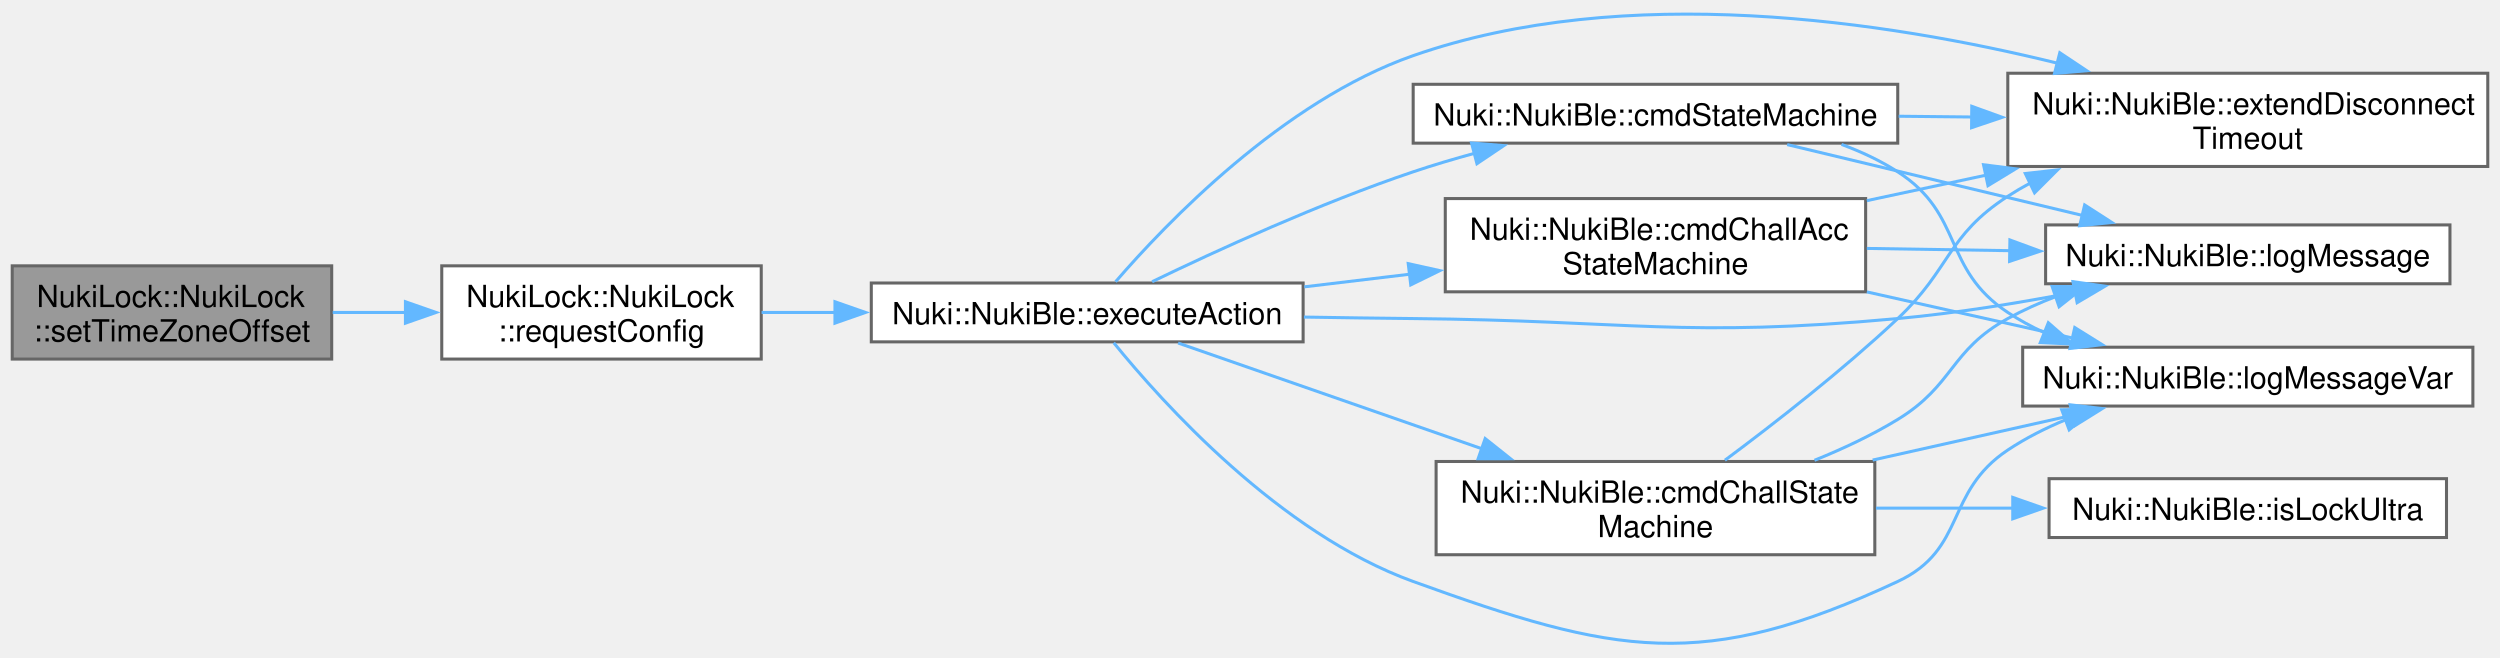
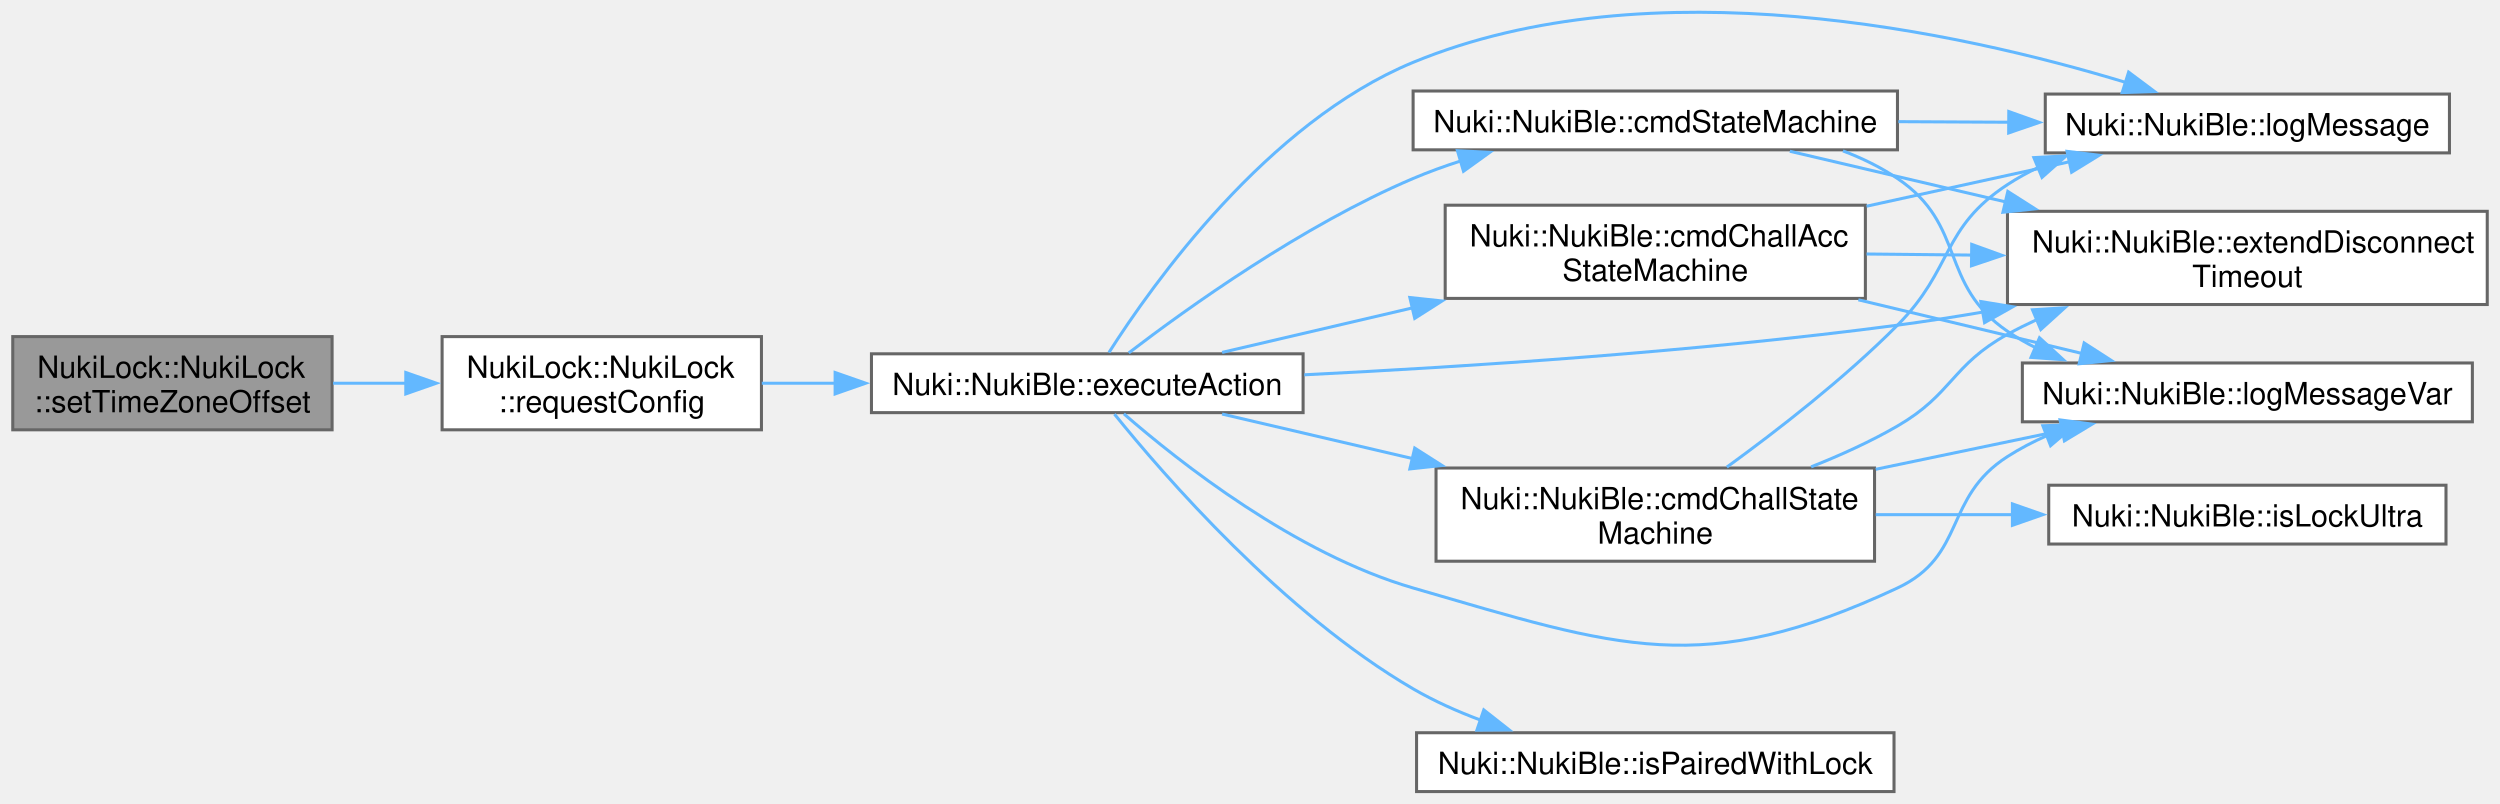
- <svg xmlns="http://www.w3.org/2000/svg" xmlns:xlink="http://www.w3.org/1999/xlink" width="818pt" height="215pt" viewBox="0.00 0.00 817.75 214.53">
-   <g id="graph0" class="graph" transform="scale(1 1) rotate(0) translate(4 210.53)">
+ <svg xmlns="http://www.w3.org/2000/svg" xmlns:xlink="http://www.w3.org/1999/xlink" width="818pt" height="263pt" viewBox="0.00 0.00 817.75 263.03">
+   <g id="graph0" class="graph" transform="scale(1 1) rotate(0) translate(4 259.03)">
    <g id="Node000001" class="node">
      <g id="a_Node000001">
        <a xlink:title="Gets the current config from the lock, updates the timezone offset parameter and sends the new config...">
-           <polygon fill="#999999" stroke="#666666" points="104.5,-123.78 0,-123.78 0,-93.28 104.5,-93.28 104.5,-123.78" />
-           <text text-anchor="start" x="8" y="-110.28" font-family="Helvetica,sans-Serif" font-size="10.00">NukiLock::NukiLock</text>
-           <text text-anchor="middle" x="52.25" y="-99.03" font-family="Helvetica,sans-Serif" font-size="10.00">::setTimeZoneOffset</text>
+           <polygon fill="#999999" stroke="#666666" points="104.5,-148.88 0,-148.88 0,-118.38 104.5,-118.38 104.5,-148.88" />
+           <text text-anchor="start" x="8" y="-135.38" font-family="Helvetica,sans-Serif" font-size="10.00">NukiLock::NukiLock</text>
+           <text text-anchor="middle" x="52.25" y="-124.12" font-family="Helvetica,sans-Serif" font-size="10.00">::setTimeZoneOffset</text>
        </a>
      </g>
    </g>
    <g id="Node000002" class="node">
      <g id="a_Node000002">
        <a xlink:href="class_nuki_lock_1_1_nuki_lock.html#ada503f36c737418195f48743658ed372" target="_top" xlink:title="Requests config from Lock via BLE.">
-           <polygon fill="white" stroke="#666666" points="245,-123.78 140.5,-123.78 140.5,-93.28 245,-93.28 245,-123.78" />
-           <text text-anchor="start" x="148.5" y="-110.28" font-family="Helvetica,sans-Serif" font-size="10.00">NukiLock::NukiLock</text>
-           <text text-anchor="middle" x="192.75" y="-99.03" font-family="Helvetica,sans-Serif" font-size="10.00">::requestConfig</text>
+           <polygon fill="white" stroke="#666666" points="245,-148.88 140.5,-148.88 140.5,-118.38 245,-118.38 245,-148.88" />
+           <text text-anchor="start" x="148.5" y="-135.38" font-family="Helvetica,sans-Serif" font-size="10.00">NukiLock::NukiLock</text>
+           <text text-anchor="middle" x="192.75" y="-124.12" font-family="Helvetica,sans-Serif" font-size="10.00">::requestConfig</text>
        </a>
      </g>
    </g>
    <g id="edge1_Node000001_Node000002" class="edge">
      <g id="a_edge1_Node000001_Node000002">
        <a xlink:title=" ">
-           <path fill="none" stroke="#63b8ff" d="M104.82,-108.53C112.66,-108.53 120.83,-108.53 128.88,-108.53" />
-           <polygon fill="#63b8ff" stroke="#63b8ff" points="128.62,-112.03 138.62,-108.53 128.62,-105.03 128.62,-112.03" />
+           <path fill="none" stroke="#63b8ff" d="M104.82,-133.62C112.66,-133.62 120.83,-133.62 128.88,-133.62" />
+           <polygon fill="#63b8ff" stroke="#63b8ff" points="128.62,-137.13 138.62,-133.63 128.62,-130.13 128.62,-137.13" />
        </a>
      </g>
    </g>
    <g id="Node000003" class="node">
      <g id="a_Node000003">
        <a xlink:href="class_nuki_1_1_nuki_ble.html#af1f1e299e8d97e053bba80e92ba285d6" target="_top" xlink:title=" ">
-           <polygon fill="white" stroke="#666666" points="422.25,-118.16 281,-118.16 281,-98.91 422.25,-98.91 422.25,-118.16" />
-           <text text-anchor="middle" x="351.62" y="-104.66" font-family="Helvetica,sans-Serif" font-size="10.00">Nuki::NukiBle::executeAction</text>
+           <polygon fill="white" stroke="#666666" points="422.25,-143.25 281,-143.25 281,-124 422.25,-124 422.25,-143.25" />
+           <text text-anchor="middle" x="351.62" y="-129.75" font-family="Helvetica,sans-Serif" font-size="10.00">Nuki::NukiBle::executeAction</text>
        </a>
      </g>
    </g>
    <g id="edge2_Node000002_Node000003" class="edge">
      <g id="a_edge2_Node000002_Node000003">
        <a xlink:title=" ">
-           <path fill="none" stroke="#63b8ff" d="M245.12,-108.53C252.92,-108.53 261.13,-108.53 269.38,-108.53" />
-           <polygon fill="#63b8ff" stroke="#63b8ff" points="269.11,-112.03 279.11,-108.53 269.11,-105.03 269.11,-112.03" />
+           <path fill="none" stroke="#63b8ff" d="M245.12,-133.62C252.92,-133.62 261.13,-133.62 269.38,-133.62" />
+           <polygon fill="#63b8ff" stroke="#63b8ff" points="269.11,-137.13 279.11,-133.63 269.11,-130.13 269.11,-137.13" />
        </a>
      </g>
    </g>
    <g id="Node000004" class="node">
      <g id="a_Node000004">
        <a xlink:href="class_nuki_1_1_nuki_ble.html#ada0f3beebd95d35c122e25dd3f9eb886" target="_top" xlink:title=" ">
-           <polygon fill="white" stroke="#666666" points="606.25,-145.78 468.75,-145.78 468.75,-115.28 606.25,-115.28 606.25,-145.78" />
-           <text text-anchor="start" x="476.75" y="-132.28" font-family="Helvetica,sans-Serif" font-size="10.00">Nuki::NukiBle::cmdChallAcc</text>
-           <text text-anchor="middle" x="537.5" y="-121.03" font-family="Helvetica,sans-Serif" font-size="10.00">StateMachine</text>
+           <polygon fill="white" stroke="#666666" points="606.25,-191.88 468.75,-191.88 468.75,-161.38 606.25,-161.38 606.25,-191.88" />
+           <text text-anchor="start" x="476.75" y="-178.38" font-family="Helvetica,sans-Serif" font-size="10.00">Nuki::NukiBle::cmdChallAcc</text>
+           <text text-anchor="middle" x="537.5" y="-167.12" font-family="Helvetica,sans-Serif" font-size="10.00">StateMachine</text>
        </a>
      </g>
    </g>
    <g id="edge3_Node000003_Node000004" class="edge">
      <g id="a_edge3_Node000003_Node000004">
        <a xlink:title=" ">
-           <path fill="none" stroke="#63b8ff" d="M422.66,-116.91C433.93,-118.26 445.66,-119.66 457.13,-121.04" />
-           <polygon fill="#63b8ff" stroke="#63b8ff" points="456.63,-124.5 466.97,-122.21 457.46,-117.55 456.63,-124.5" />
+           <path fill="none" stroke="#63b8ff" d="M395.74,-143.71C414.36,-148.06 436.74,-153.3 458.13,-158.3" />
+           <polygon fill="#63b8ff" stroke="#63b8ff" points="457.18,-161.67 467.72,-160.54 458.78,-154.85 457.18,-161.67" />
        </a>
      </g>
    </g>
    <g id="Node000005" class="node">
      <g id="a_Node000005">
        <a xlink:href="class_nuki_1_1_nuki_ble.html#a6e8fca90c04249660dce6cb993eb4495" target="_top" xlink:title=" ">
-           <polygon fill="white" stroke="#666666" points="809.75,-186.78 652.75,-186.78 652.75,-156.28 809.75,-156.28 809.75,-186.78" />
-           <text text-anchor="start" x="660.75" y="-173.28" font-family="Helvetica,sans-Serif" font-size="10.00">Nuki::NukiBle::extendDisconnect</text>
-           <text text-anchor="middle" x="731.25" y="-162.03" font-family="Helvetica,sans-Serif" font-size="10.00">Timeout</text>
+           <polygon fill="white" stroke="#666666" points="809.75,-189.88 652.75,-189.88 652.75,-159.38 809.75,-159.38 809.75,-189.88" />
+           <text text-anchor="start" x="660.75" y="-176.38" font-family="Helvetica,sans-Serif" font-size="10.00">Nuki::NukiBle::extendDisconnect</text>
+           <text text-anchor="middle" x="731.25" y="-165.12" font-family="Helvetica,sans-Serif" font-size="10.00">Timeout</text>
        </a>
      </g>
    </g>
    <g id="edge16_Node000003_Node000005" class="edge">
      <g id="a_edge16_Node000003_Node000005">
        <a xlink:title=" ">
-           <path fill="none" stroke="#63b8ff" d="M360.91,-118.58C377.2,-137.45 415.56,-177.63 458.25,-192.53 527.63,-216.76 612.82,-203.9 669.18,-190.02" />
-           <polygon fill="#63b8ff" stroke="#63b8ff" points="669.76,-193.48 678.58,-187.61 668.03,-186.7 669.76,-193.48" />
+           <path fill="none" stroke="#63b8ff" d="M422.65,-136.38C476.02,-139.03 551.23,-143.95 616.75,-152.62 625.9,-153.84 635.43,-155.32 644.9,-156.95" />
+           <polygon fill="#63b8ff" stroke="#63b8ff" points="644.03,-160.35 654.48,-158.64 645.25,-153.45 644.03,-160.35" />
        </a>
      </g>
    </g>
    <g id="Node000006" class="node">
      <g id="a_Node000006">
        <a xlink:href="class_nuki_1_1_nuki_ble.html#ac7ce691d9c3e586474655d1663eb2e20" target="_top" xlink:title=" ">
-           <polygon fill="white" stroke="#666666" points="797.38,-137.16 665.12,-137.16 665.12,-117.91 797.38,-117.91 797.38,-137.16" />
-           <text text-anchor="middle" x="731.25" y="-123.66" font-family="Helvetica,sans-Serif" font-size="10.00">Nuki::NukiBle::logMessage</text>
-         </a>
-       </g>
-     </g>
-     <g id="edge17_Node000003_Node000006" class="edge">
-       <g id="a_edge17_Node000003_Node000006">
-         <a xlink:title=" ">
-           <path fill="none" stroke="#63b8ff" d="M422.51,-107.02C434.43,-106.82 446.7,-106.64 458.25,-106.53 528.69,-105.87 546.6,-100.1 616.75,-106.53 635.84,-108.28 656.51,-111.66 674.91,-115.2" />
-           <polygon fill="#63b8ff" stroke="#63b8ff" points="674.07,-118.6 684.56,-117.12 675.43,-111.73 674.07,-118.6" />
+           <polygon fill="white" stroke="#666666" points="797.38,-228.25 665.12,-228.25 665.12,-209 797.38,-209 797.38,-228.25" />
+           <text text-anchor="middle" x="731.25" y="-214.75" font-family="Helvetica,sans-Serif" font-size="10.00">Nuki::NukiBle::logMessage</text>
+         </a>
+       </g>
+     </g>
+     <g id="edge18_Node000003_Node000006" class="edge">
+       <g id="a_edge18_Node000003_Node000006">
+         <a xlink:title=" ">
+           <path fill="none" stroke="#63b8ff" d="M358.71,-143.67C372.87,-165.91 410.44,-218.91 458.25,-238.62 536.1,-270.74 637.06,-248.58 691.45,-232.06" />
+           <polygon fill="#63b8ff" stroke="#63b8ff" points="692.39,-235.43 700.88,-229.09 690.29,-228.75 692.39,-235.43" />
        </a>
      </g>
    </g>
    <g id="Node000007" class="node">
      <g id="a_Node000007">
        <a xlink:href="class_nuki_1_1_nuki_ble.html#af3650133f46aeca48a5f01b95d23ab71" target="_top" xlink:title=" ">
-           <polygon fill="white" stroke="#666666" points="804.88,-97.16 657.62,-97.16 657.62,-77.91 804.88,-77.91 804.88,-97.16" />
-           <text text-anchor="middle" x="731.25" y="-83.66" font-family="Helvetica,sans-Serif" font-size="10.00">Nuki::NukiBle::logMessageVar</text>
-         </a>
-       </g>
-     </g>
-     <g id="edge18_Node000003_Node000007" class="edge">
-       <g id="a_edge18_Node000003_Node000007">
-         <a xlink:title=" ">
-           <path fill="none" stroke="#63b8ff" d="M360.3,-98.62C376.11,-79.14 414.49,-36.37 458.25,-20.53 524.49,3.44 552.92,9.27 616.75,-20.53 639.33,-31.08 632,-49.73 652.75,-63.53 658.6,-67.42 665.11,-70.71 671.8,-73.48" />
-           <polygon fill="#63b8ff" stroke="#63b8ff" points="670.39,-76.69 680.99,-76.89 672.83,-70.13 670.39,-76.69" />
+           <polygon fill="white" stroke="#666666" points="804.88,-140.25 657.62,-140.25 657.62,-121 804.88,-121 804.88,-140.25" />
+           <text text-anchor="middle" x="731.25" y="-126.75" font-family="Helvetica,sans-Serif" font-size="10.00">Nuki::NukiBle::logMessageVar</text>
+         </a>
+       </g>
+     </g>
+     <g id="edge19_Node000003_Node000007" class="edge">
+       <g id="a_edge19_Node000003_Node000007">
+         <a xlink:title=" ">
+           <path fill="none" stroke="#63b8ff" d="M363.59,-123.61C381.69,-107.83 419.67,-77.83 458.25,-66.62 525.9,-46.98 552.92,-36.82 616.75,-66.62 639.33,-77.17 631.76,-96.19 652.75,-109.62 656.78,-112.2 661.12,-114.47 665.62,-116.46" />
+           <polygon fill="#63b8ff" stroke="#63b8ff" points="664.32,-119.71 674.91,-120.06 666.86,-113.18 664.32,-119.71" />
        </a>
      </g>
    </g>
    <g id="Node000008" class="node">
      <g id="a_Node000008">
        <a xlink:href="class_nuki_1_1_nuki_ble.html#a59169a9f492793762e3c6ba39b611b07" target="_top" xlink:title=" ">
-           <polygon fill="white" stroke="#666666" points="609.25,-59.78 465.75,-59.78 465.75,-29.28 609.25,-29.28 609.25,-59.78" />
-           <text text-anchor="start" x="473.75" y="-46.28" font-family="Helvetica,sans-Serif" font-size="10.00">Nuki::NukiBle::cmdChallState</text>
-           <text text-anchor="middle" x="537.5" y="-35.03" font-family="Helvetica,sans-Serif" font-size="10.00">Machine</text>
+           <polygon fill="white" stroke="#666666" points="609.25,-105.88 465.75,-105.88 465.75,-75.38 609.25,-75.38 609.25,-105.88" />
+           <text text-anchor="start" x="473.75" y="-92.38" font-family="Helvetica,sans-Serif" font-size="10.00">Nuki::NukiBle::cmdChallState</text>
+           <text text-anchor="middle" x="537.5" y="-81.12" font-family="Helvetica,sans-Serif" font-size="10.00">Machine</text>
        </a>
      </g>
    </g>
    <g id="edge7_Node000003_Node000008" class="edge">
      <g id="a_edge7_Node000003_Node000008">
        <a xlink:title=" ">
-           <path fill="none" stroke="#63b8ff" d="M381.36,-98.53C407.85,-89.31 447.93,-75.36 480.71,-63.95" />
-           <polygon fill="#63b8ff" stroke="#63b8ff" points="481.8,-67.28 490.09,-60.69 479.49,-60.67 481.8,-67.28" />
+           <path fill="none" stroke="#63b8ff" d="M395.74,-123.54C414.36,-119.19 436.74,-113.95 458.13,-108.95" />
+           <polygon fill="#63b8ff" stroke="#63b8ff" points="458.78,-112.4 467.72,-106.71 457.18,-105.58 458.78,-112.4" />
        </a>
      </g>
    </g>
    <g id="Node000010" class="node">
      <g id="a_Node000010">
        <a xlink:href="class_nuki_1_1_nuki_ble.html#ad135bb1455665decfddff67772c1d411" target="_top" xlink:title=" ">
-           <polygon fill="white" stroke="#666666" points="616.75,-183.16 458.25,-183.16 458.25,-163.91 616.75,-163.91 616.75,-183.16" />
-           <text text-anchor="middle" x="537.5" y="-169.66" font-family="Helvetica,sans-Serif" font-size="10.00">Nuki::NukiBle::cmdStateMachine</text>
+           <polygon fill="white" stroke="#666666" points="616.75,-229.25 458.25,-229.25 458.25,-210 616.75,-210 616.75,-229.25" />
+           <text text-anchor="middle" x="537.5" y="-215.75" font-family="Helvetica,sans-Serif" font-size="10.00">Nuki::NukiBle::cmdStateMachine</text>
        </a>
      </g>
    </g>
    <g id="edge12_Node000003_Node000010" class="edge">
      <g id="a_edge12_Node000003_Node000010">
        <a xlink:title=" ">
-           <path fill="none" stroke="#63b8ff" d="M372.86,-118.59C393.82,-128.72 427.73,-144.27 458.25,-154.53 464.77,-156.73 471.68,-158.78 478.58,-160.66" />
-           <polygon fill="#63b8ff" stroke="#63b8ff" points="477.34,-163.96 487.9,-163.1 479.11,-157.19 477.34,-163.96" />
+           <path fill="none" stroke="#63b8ff" d="M365.2,-143.55C384.25,-158.13 422.07,-185.26 458.25,-200.62 463.22,-202.73 468.46,-204.64 473.79,-206.35" />
+           <polygon fill="#63b8ff" stroke="#63b8ff" points="472.76,-209.7 483.34,-209.18 474.74,-202.99 472.76,-209.7" />
+         </a>
+       </g>
+     </g>
+     <g id="Node000011" class="node">
+       <g id="a_Node000011">
+         <a xlink:href="class_nuki_1_1_nuki_ble.html#a050f54fbfcea03dc5238e8c66a7e89ca" target="_top" xlink:title="Returns pairing state (if credentials are stored or not)">
+           <polygon fill="white" stroke="#666666" points="615.62,-19.25 459.38,-19.25 459.38,0 615.62,0 615.62,-19.25" />
+           <text text-anchor="middle" x="537.5" y="-5.75" font-family="Helvetica,sans-Serif" font-size="10.00">Nuki::NukiBle::isPairedWithLock</text>
+         </a>
+       </g>
+     </g>
+     <g id="edge17_Node000003_Node000011" class="edge">
+       <g id="a_edge17_Node000003_Node000011">
+         <a xlink:title=" ">
+           <path fill="none" stroke="#63b8ff" d="M360.51,-123.52C376.69,-103.47 415.71,-58.43 458.25,-33.62 465.09,-29.64 472.66,-26.25 480.32,-23.38" />
+           <polygon fill="#63b8ff" stroke="#63b8ff" points="481.38,-26.72 489.71,-20.17 479.12,-20.1 481.38,-26.72" />
        </a>
      </g>
    </g>
    <g id="edge4_Node000004_Node000005" class="edge">
      <g id="a_edge4_Node000004_Node000005">
        <a xlink:title=" ">
-           <path fill="none" stroke="#63b8ff" d="M606.64,-145.1C619.34,-147.82 632.75,-150.69 645.87,-153.49" />
-           <polygon fill="#63b8ff" stroke="#63b8ff" points="644.81,-156.84 655.32,-155.51 646.27,-150 644.81,-156.84" />
+           <path fill="none" stroke="#63b8ff" d="M606.64,-175.91C617.79,-175.8 629.47,-175.68 641.03,-175.56" />
+           <polygon fill="#63b8ff" stroke="#63b8ff" points="641.05,-179.06 651.01,-175.45 640.97,-172.06 641.05,-179.06" />
        </a>
      </g>
    </g>
    <g id="edge5_Node000004_Node000006" class="edge">
      <g id="a_edge5_Node000004_Node000006">
        <a xlink:title=" ">
-           <path fill="none" stroke="#63b8ff" d="M606.64,-129.47C621.89,-129.23 638.16,-128.97 653.72,-128.73" />
-           <polygon fill="#63b8ff" stroke="#63b8ff" points="653.44,-132.24 663.38,-128.58 653.33,-125.24 653.44,-132.24" />
+           <path fill="none" stroke="#63b8ff" d="M606.64,-191.55C628.45,-196.33 652.35,-201.56 673.28,-206.15" />
+           <polygon fill="#63b8ff" stroke="#63b8ff" points="672.25,-209.5 682.76,-208.22 673.74,-202.67 672.25,-209.5" />
        </a>
      </g>
    </g>
    <g id="edge6_Node000004_Node000007" class="edge">
      <g id="a_edge6_Node000004_Node000007">
        <a xlink:title=" ">
-           <path fill="none" stroke="#63b8ff" d="M606.64,-115.25C628.73,-110.3 652.95,-104.87 674.07,-100.13" />
-           <polygon fill="#63b8ff" stroke="#63b8ff" points="674.65,-103.59 683.64,-97.99 673.11,-96.76 674.65,-103.59" />
+           <path fill="none" stroke="#63b8ff" d="M603.95,-160.92C627.81,-155.2 654.46,-148.81 677.11,-143.37" />
+           <polygon fill="#63b8ff" stroke="#63b8ff" points="677.84,-146.8 686.75,-141.06 676.21,-139.99 677.84,-146.8" />
        </a>
      </g>
    </g>
    <g id="edge8_Node000008_Node000005" class="edge">
      <g id="a_edge8_Node000008_Node000005">
        <a xlink:title=" ">
-           <path fill="none" stroke="#63b8ff" d="M560.22,-60.19C576.38,-72.21 598.68,-89.57 616.75,-106.53 634.18,-122.91 632.68,-133.53 652.75,-146.53 655.14,-148.08 657.63,-149.54 660.19,-150.91" />
-           <polygon fill="#63b8ff" stroke="#63b8ff" points="658.48,-153.97 669.01,-155.15 661.51,-147.66 658.48,-153.97" />
+           <path fill="none" stroke="#63b8ff" d="M588.5,-106.26C598.15,-110.07 607.97,-114.54 616.75,-119.62 634.77,-130.06 634.51,-139.58 652.75,-149.62 655.91,-151.36 659.21,-153 662.58,-154.55" />
+           <polygon fill="#63b8ff" stroke="#63b8ff" points="660.93,-157.65 671.51,-158.31 663.65,-151.2 660.93,-157.65" />
        </a>
      </g>
    </g>
    <g id="edge10_Node000008_Node000006" class="edge">
      <g id="a_edge10_Node000008_Node000006">
        <a xlink:title=" ">
-           <path fill="none" stroke="#63b8ff" d="M589.52,-60.17C598.88,-63.94 608.34,-68.4 616.75,-73.53 635.27,-84.85 633.74,-96.06 652.75,-106.53 657.74,-109.28 663.1,-111.68 668.6,-113.78" />
-           <polygon fill="#63b8ff" stroke="#63b8ff" points="667.25,-117.02 677.84,-116.97 669.53,-110.4 667.25,-117.02" />
+           <path fill="none" stroke="#63b8ff" d="M560.91,-106.17C577.22,-118 599.4,-135.17 616.75,-152.62 635.05,-171.04 631.03,-184.41 652.75,-198.62 655.99,-200.74 659.44,-202.64 663.01,-204.33" />
+           <polygon fill="#63b8ff" stroke="#63b8ff" points="661.39,-207.45 671.97,-208.02 664.05,-200.98 661.39,-207.45" />
        </a>
      </g>
    </g>
    <g id="edge11_Node000008_Node000007" class="edge">
      <g id="a_edge11_Node000008_Node000007">
        <a xlink:title=" ">
-           <path fill="none" stroke="#63b8ff" d="M608.54,-60.24C630.11,-65.08 653.57,-70.34 674.09,-74.94" />
-           <polygon fill="#63b8ff" stroke="#63b8ff" points="673.15,-78.32 683.67,-77.09 674.68,-71.49 673.15,-78.32" />
+           <path fill="none" stroke="#63b8ff" d="M609.63,-105.46C629.76,-109.66 651.46,-114.19 670.83,-118.23" />
+           <polygon fill="#63b8ff" stroke="#63b8ff" points="669.95,-121.62 680.45,-120.24 671.38,-114.77 669.95,-121.62" />
        </a>
      </g>
    </g>
    <g id="Node000009" class="node">
      <g id="a_Node000009">
        <a xlink:href="class_nuki_1_1_nuki_ble.html#a25207bb564a4b54b8dd8c872177b53a7" target="_top" xlink:title="Returns if BLE is pairing/paired/connected with a Smart Lock Ultra.">
-           <polygon fill="white" stroke="#666666" points="796.25,-54.16 666.25,-54.16 666.25,-34.91 796.25,-34.91 796.25,-54.16" />
-           <text text-anchor="middle" x="731.25" y="-40.66" font-family="Helvetica,sans-Serif" font-size="10.00">Nuki::NukiBle::isLockUltra</text>
+           <polygon fill="white" stroke="#666666" points="796.25,-100.25 666.25,-100.25 666.25,-81 796.25,-81 796.25,-100.25" />
+           <text text-anchor="middle" x="731.25" y="-86.75" font-family="Helvetica,sans-Serif" font-size="10.00">Nuki::NukiBle::isLockUltra</text>
        </a>
      </g>
    </g>
    <g id="edge9_Node000008_Node000009" class="edge">
      <g id="a_edge9_Node000008_Node000009">
        <a xlink:title=" ">
-           <path fill="none" stroke="#63b8ff" d="M609.63,-44.53C624.32,-44.53 639.85,-44.53 654.69,-44.53" />
-           <polygon fill="#63b8ff" stroke="#63b8ff" points="654.37,-48.03 664.37,-44.53 654.37,-41.03 654.37,-48.03" />
+           <path fill="none" stroke="#63b8ff" d="M609.63,-90.62C624.32,-90.62 639.85,-90.62 654.69,-90.62" />
+           <polygon fill="#63b8ff" stroke="#63b8ff" points="654.37,-94.13 664.37,-90.63 654.37,-87.13 654.37,-94.13" />
        </a>
      </g>
    </g>
    <g id="edge13_Node000010_Node000005" class="edge">
      <g id="a_edge13_Node000010_Node000005">
        <a xlink:title=" ">
-           <path fill="none" stroke="#63b8ff" d="M617.05,-172.71C624.99,-172.63 633.1,-172.55 641.14,-172.46" />
-           <polygon fill="#63b8ff" stroke="#63b8ff" points="640.97,-175.96 650.93,-172.36 640.9,-168.97 640.97,-175.96" />
+           <path fill="none" stroke="#63b8ff" d="M581.53,-209.53C602.41,-204.63 628.14,-198.59 652.3,-192.92" />
+           <polygon fill="#63b8ff" stroke="#63b8ff" points="652.86,-196.38 661.79,-190.69 651.26,-189.57 652.86,-196.38" />
        </a>
      </g>
    </g>
    <g id="edge14_Node000010_Node000006" class="edge">
      <g id="a_edge14_Node000010_Node000006">
        <a xlink:title=" ">
-           <path fill="none" stroke="#63b8ff" d="M580.58,-163.44C609.05,-156.61 646.89,-147.53 677.39,-140.21" />
-           <polygon fill="#63b8ff" stroke="#63b8ff" points="677.89,-143.69 686.8,-137.96 676.26,-136.89 677.89,-143.69" />
+           <path fill="none" stroke="#63b8ff" d="M617.05,-219.22C629.04,-219.15 641.4,-219.09 653.36,-219.03" />
+           <polygon fill="#63b8ff" stroke="#63b8ff" points="653.18,-222.53 663.16,-218.97 653.14,-215.53 653.18,-222.53" />
        </a>
      </g>
    </g>
    <g id="edge15_Node000010_Node000007" class="edge">
      <g id="a_edge15_Node000010_Node000007">
        <a xlink:title=" ">
-           <path fill="none" stroke="#63b8ff" d="M598.36,-163.49C604.83,-161.11 611.11,-158.17 616.75,-154.53 638.57,-140.47 631.12,-122.88 652.75,-108.53 656.5,-106.05 660.53,-103.85 664.72,-101.92" />
-           <polygon fill="#63b8ff" stroke="#63b8ff" points="666.01,-105.17 673.97,-98.19 663.39,-98.68 666.01,-105.17" />
+           <path fill="none" stroke="#63b8ff" d="M598.91,-209.65C605.21,-207.26 611.3,-204.29 616.75,-200.62 639.47,-185.33 630.14,-166.08 652.75,-150.62 655.64,-148.65 658.71,-146.87 661.9,-145.27" />
+           <polygon fill="#63b8ff" stroke="#63b8ff" points="663.23,-148.5 671.02,-141.32 660.45,-142.08 663.23,-148.5" />
        </a>
      </g>
    </g>
  </g>
</svg>
